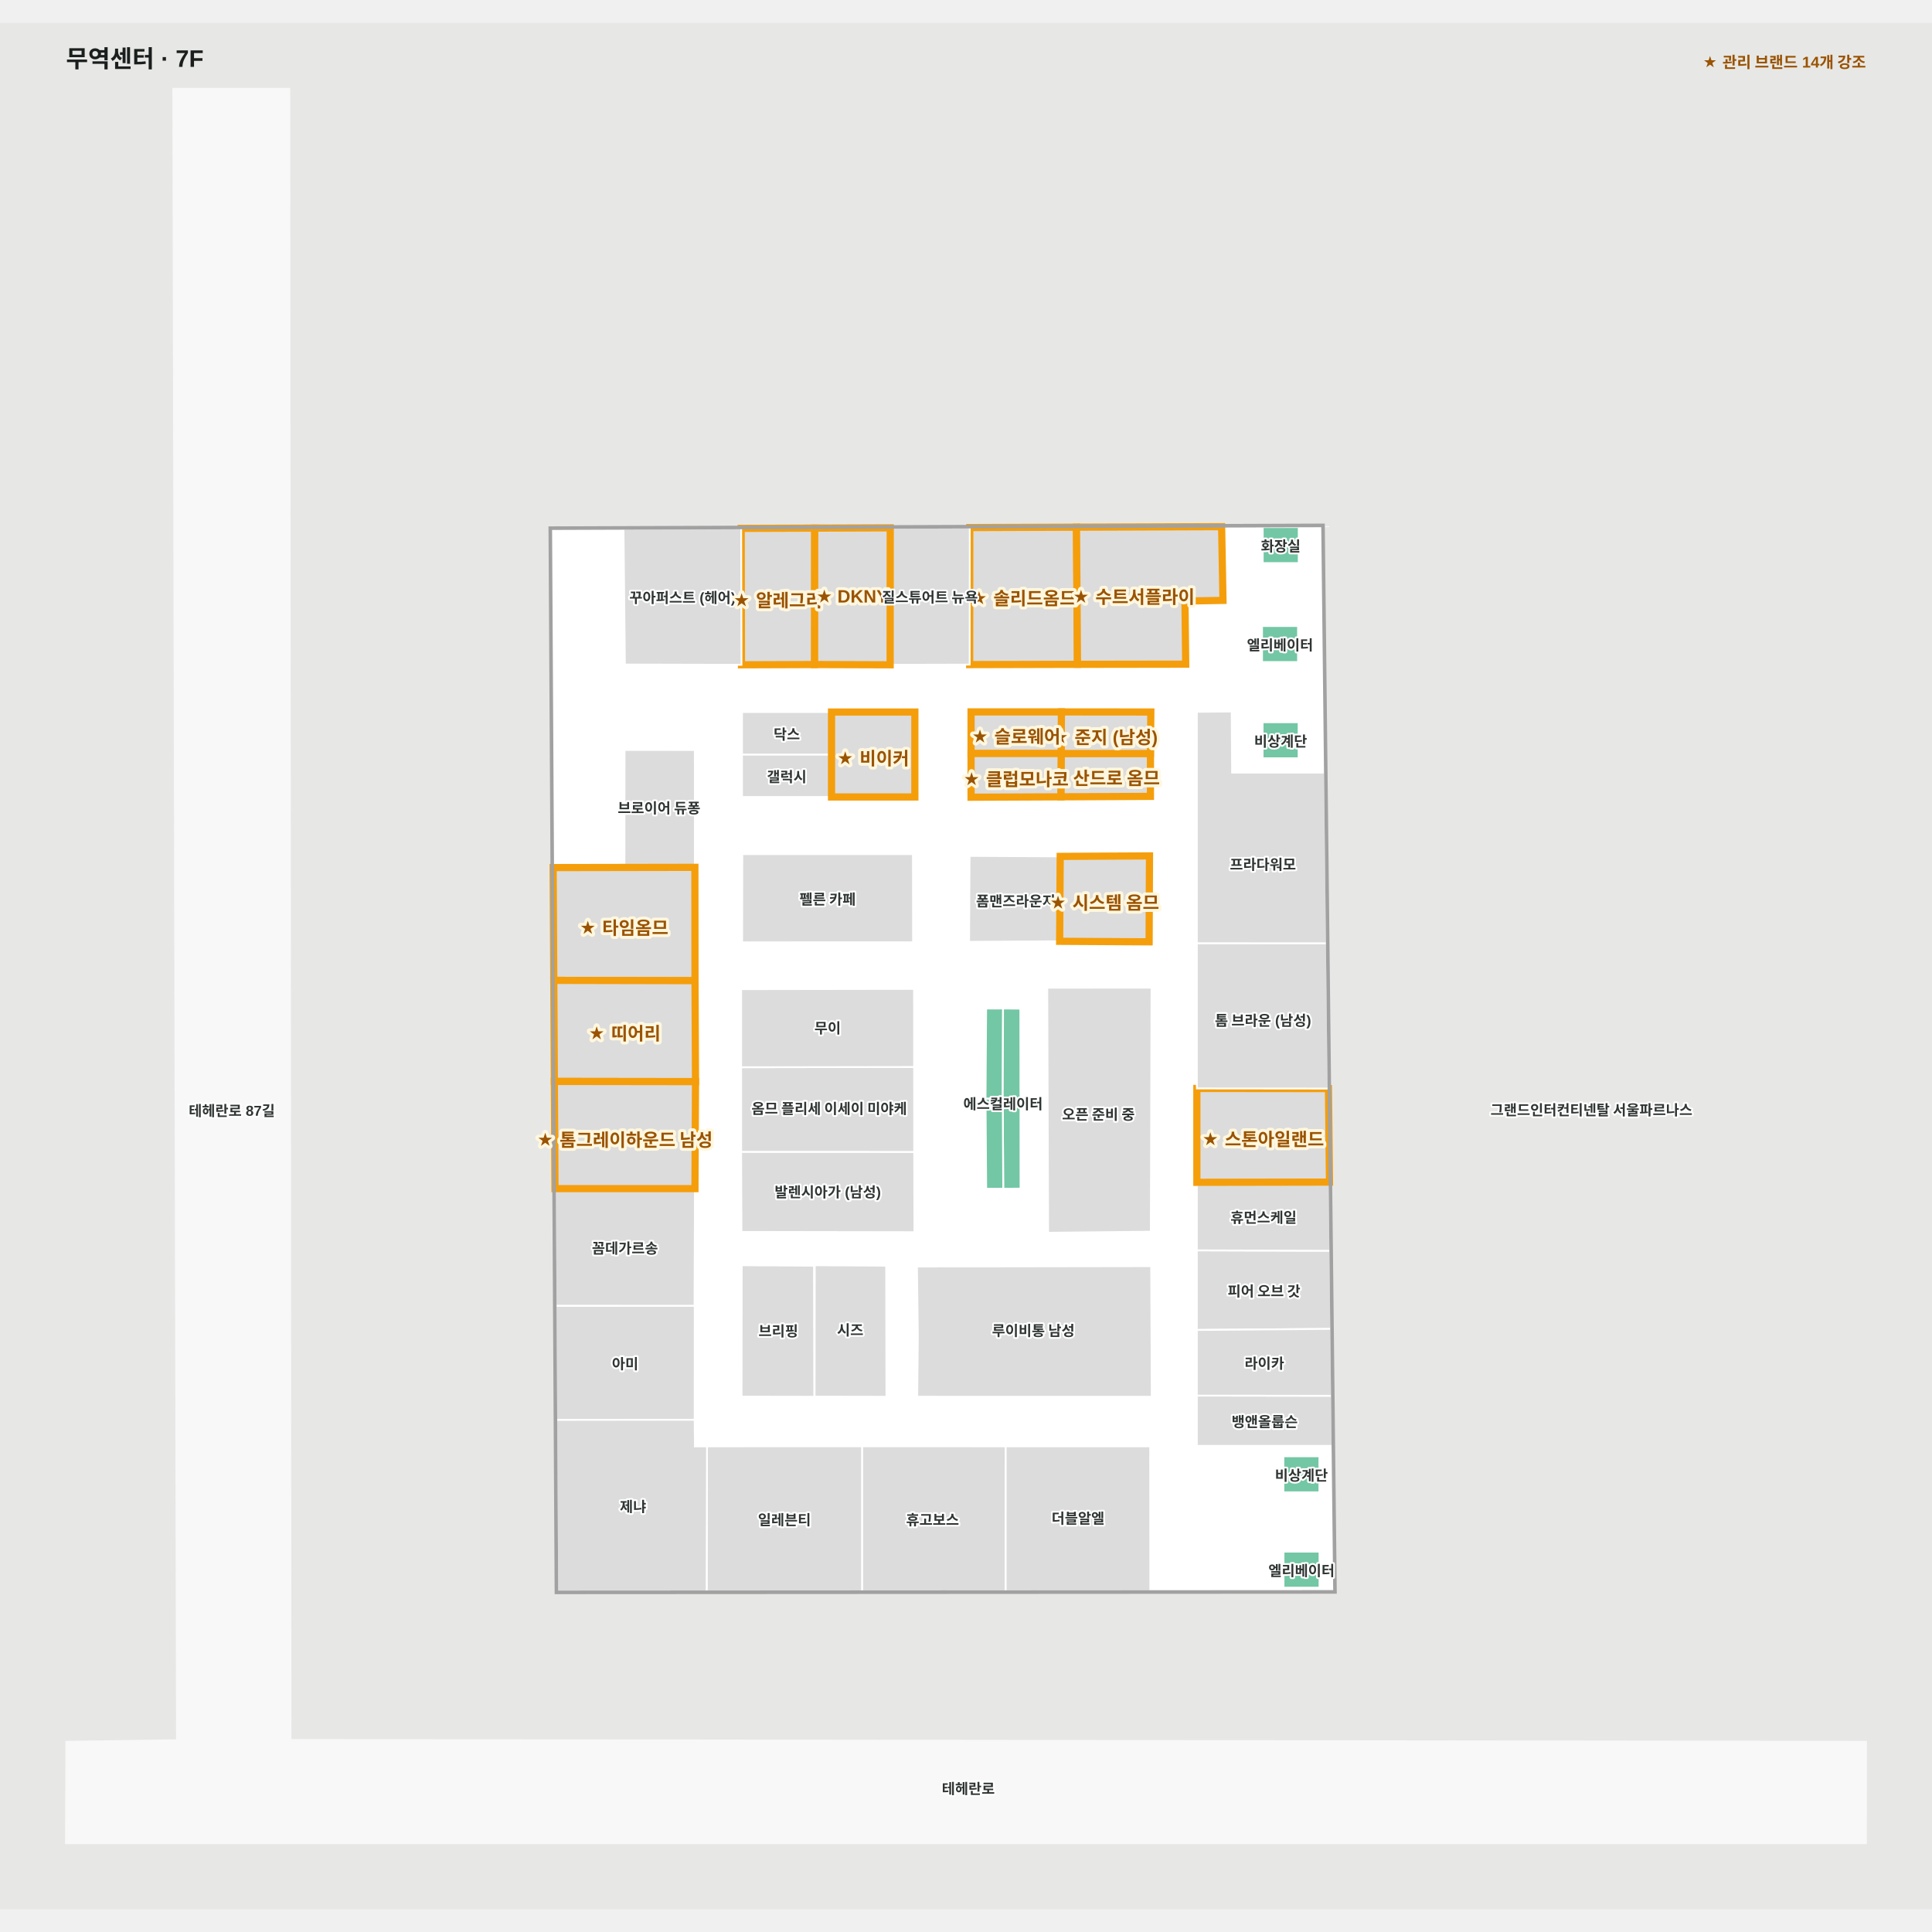
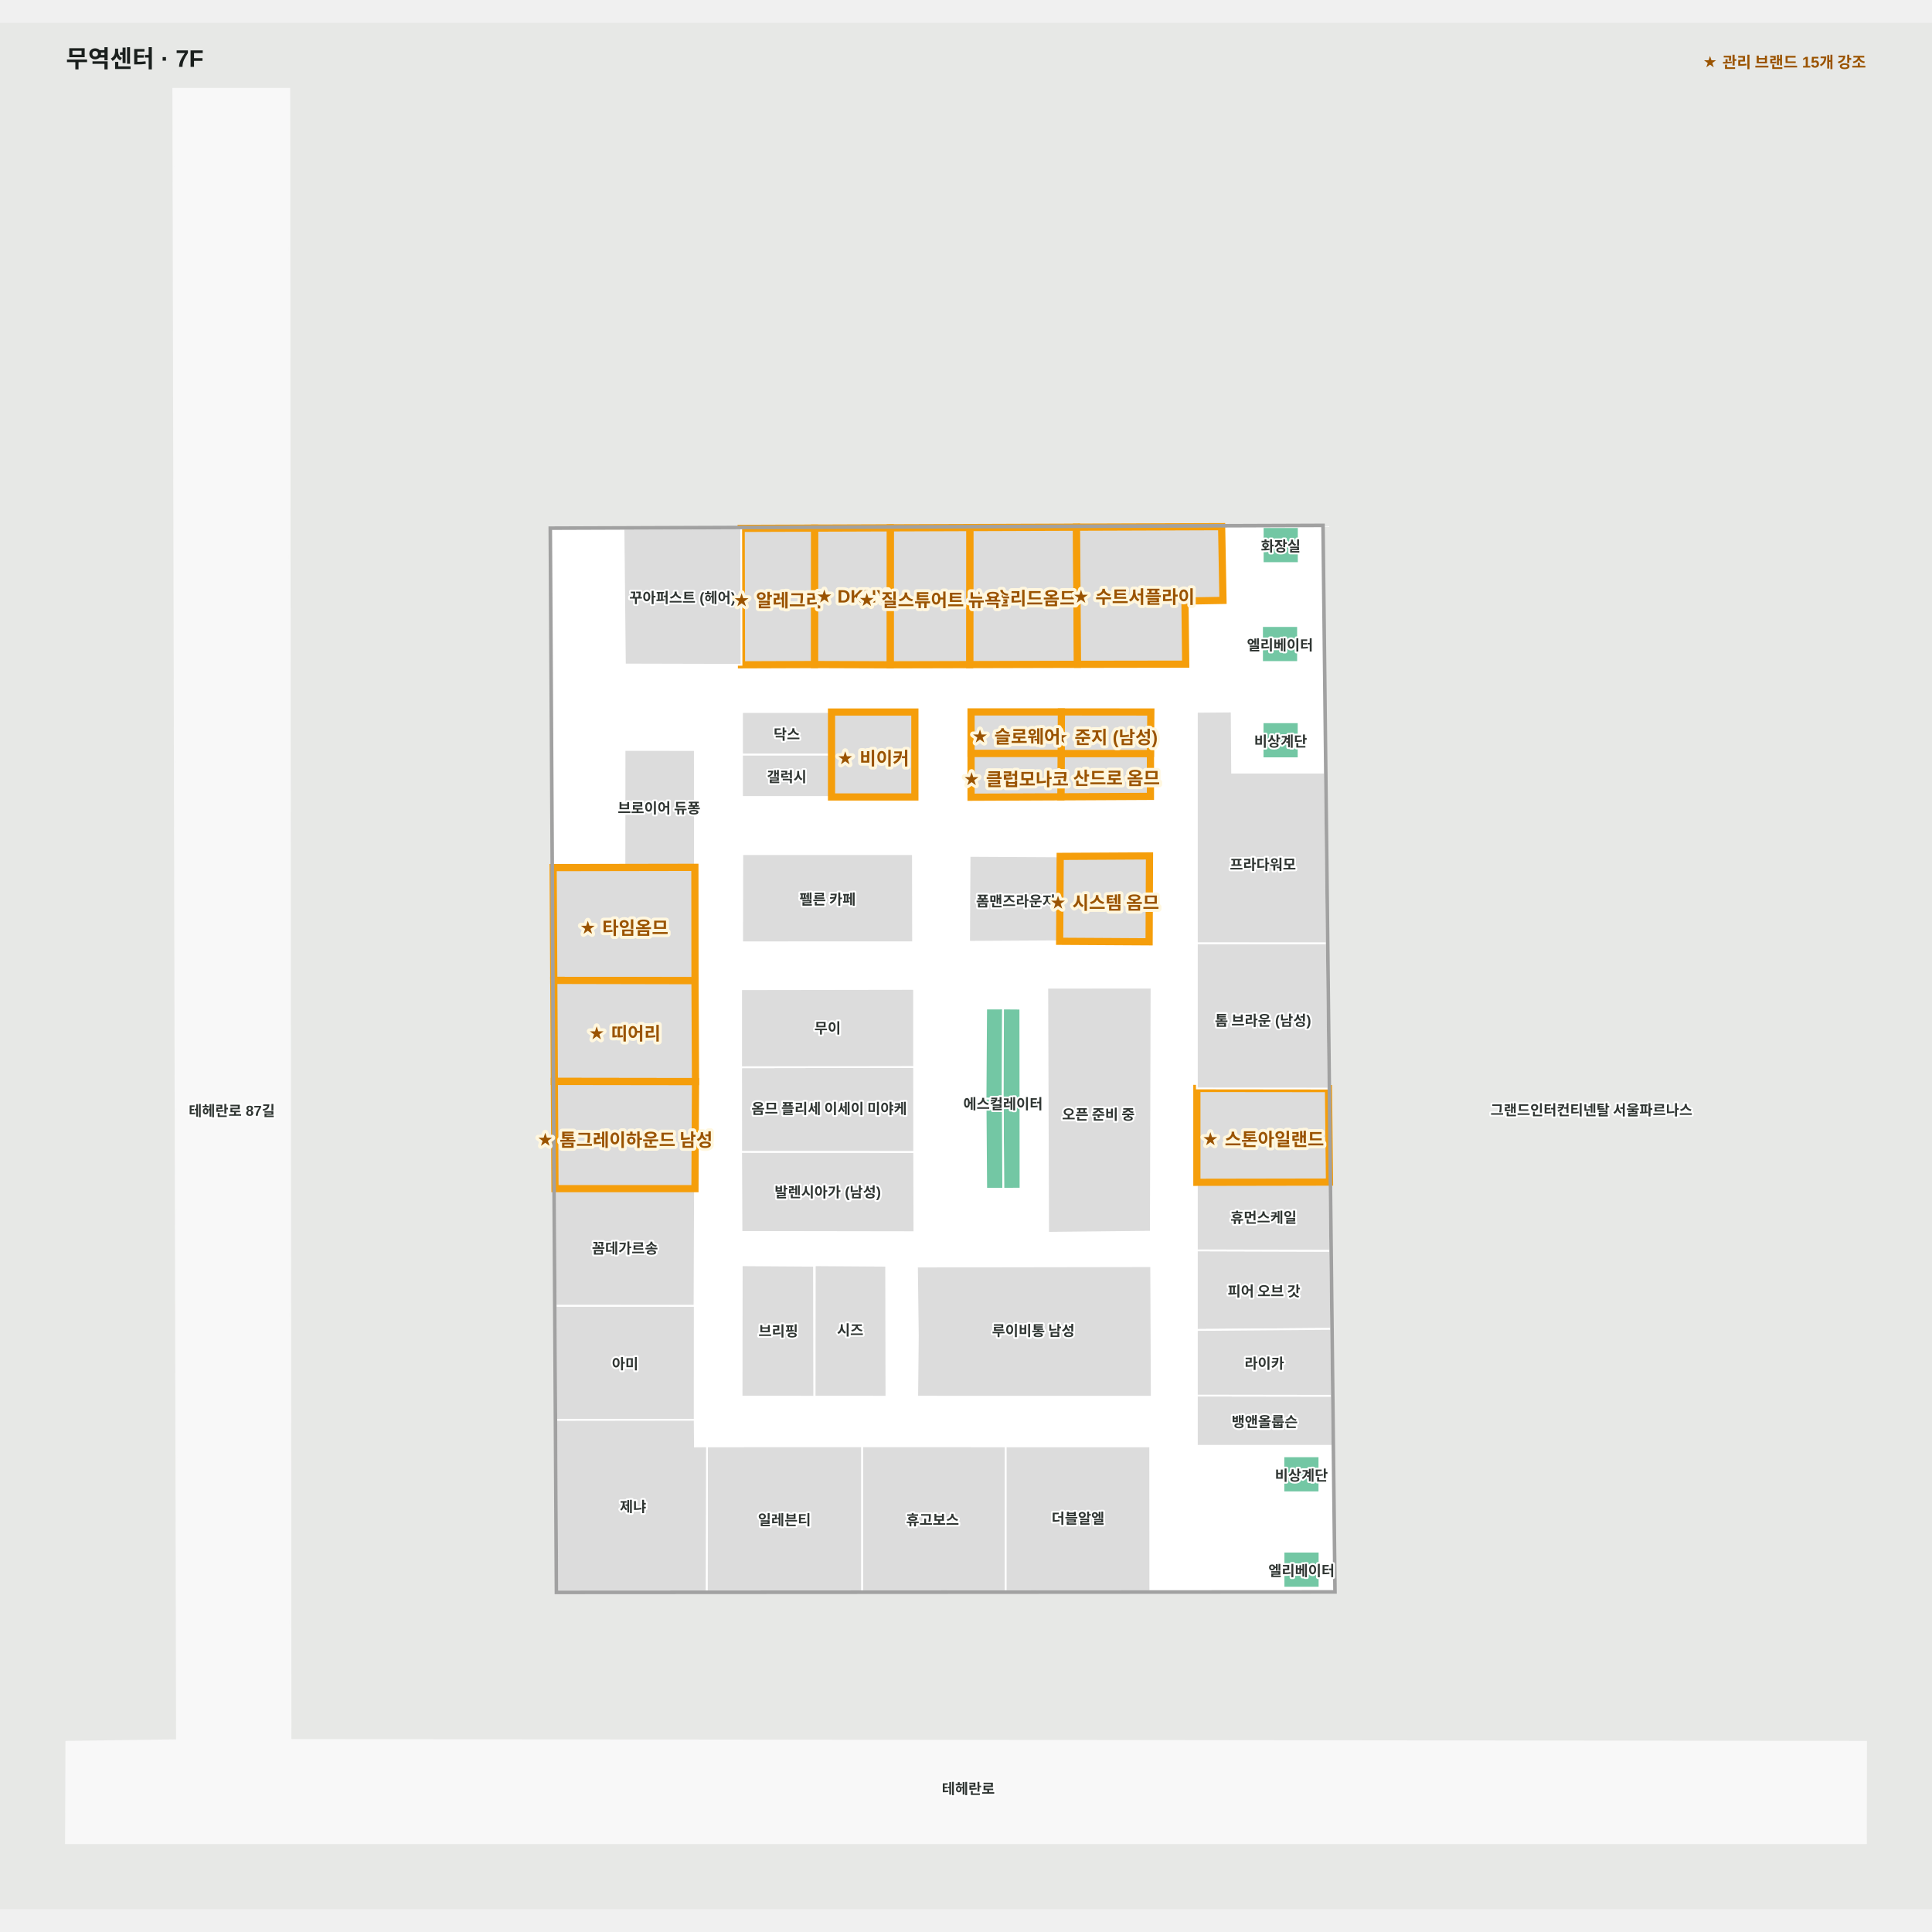
<svg xmlns="http://www.w3.org/2000/svg" viewBox="-55.299 -55 1610.299 1572.189" width="1200" height="1200" role="img" aria-labelledby="title desc">
  <rect x="-55.299" y="-55" width="1610.299" height="1572.189" fill="#e7e8e6" />
  <g>
    <polygon points="1500.00,1377.72 186.84,1376.19 185.84,0.00 89.15,0.00 92.21,1376.41 0.00,1377.72 -0.30,1462.19 1499.91,1462.19" fill="#f8f8f8" fill-opacity="1" stroke="#f8f8f8" stroke-width="1.5" />
    <polygon points="1046.69,364.61 404.11,366.90 409.20,1252.41 1056.66,1252.04 1047.73,456.59" fill="#ffffff" fill-opacity="1" stroke="#ffffff" stroke-width="1.5" />
  </g>
  <g>
    <polygon points="795.22,841.54 780.48,841.61 780.89,916.72 795.29,916.66" fill="#73c7a4" fill-opacity="1" stroke="#ffffff" stroke-width="1.5" />
    <polygon points="766.14,841.55 766.69,916.77 780.89,916.72 780.48,841.61" fill="#73c7a4" fill-opacity="1" stroke="#ffffff" stroke-width="1.5" />
    <polygon points="523.88,648.85 465.17,648.95 465.25,551.03 523.84,551.05" fill="#dcdcdc" fill-opacity="1" stroke="#ffffff" stroke-width="1.5" />
    <polygon points="623.67,1090.00 683.53,1090.10 683.31,980.91 623.80,980.51" fill="#dcdcdc" fill-opacity="1" stroke="#ffffff" stroke-width="1.5" />
    <polygon points="904.20,981.29 904.67,1090.10 709.19,1090.08 709.71,1039.40 708.98,981.60" fill="#dcdcdc" fill-opacity="1" stroke="#ffffff" stroke-width="1.5" />
    <polygon points="752.82,639.33 752.42,710.94 827.91,710.50 828.17,674.41 828.36,639.74" fill="#dcdcdc" fill-opacity="1" stroke="#ffffff" stroke-width="1.5" />
    <polygon points="817.58,749.20 818.30,953.44 903.90,952.53 904.48,749.14" fill="#dcdcdc" fill-opacity="1" stroke="#ffffff" stroke-width="1.5" />
    <polygon points="563.40,637.83 705.61,637.87 705.73,711.31 563.26,711.35" fill="#dcdcdc" fill-opacity="1" stroke="#ffffff" stroke-width="1.5" />
    <polygon points="1044.40,1139.75 1014.40,1139.75 1014.40,1169.75 1044.40,1169.75" fill="#73c7a4" fill-opacity="1" stroke="#ffffff" stroke-width="1.5" />
    <polygon points="1044.50,1219.23 1014.50,1219.23 1014.50,1249.23 1044.50,1249.23" fill="#73c7a4" fill-opacity="1" stroke="#ffffff" stroke-width="1.5" />
    <polygon points="1027.17,365.27 997.17,365.27 997.17,395.27 1027.17,395.27" fill="#73c7a4" fill-opacity="1" stroke="#ffffff" stroke-width="1.5" />
    <polygon points="1026.59,447.73 996.59,447.73 996.59,477.73 1026.59,477.73" fill="#73c7a4" fill-opacity="1" stroke="#ffffff" stroke-width="1.5" />
    <polygon points="1027.07,527.93 997.07,527.93 997.07,557.93 1027.07,557.93" fill="#73c7a4" fill-opacity="1" stroke="#ffffff" stroke-width="1.5" />
    <polygon points="766.14,841.55 766.64,766.53 780.74,766.52 780.48,841.61" fill="#73c7a4" fill-opacity="1" stroke="#ffffff" stroke-width="1.5" />
    <polygon points="780.74,766.52 795.13,766.63 795.22,841.54 780.48,841.61" fill="#73c7a4" fill-opacity="1" stroke="#ffffff" stroke-width="1.5" />
    <polygon points="903.57,589.70 828.91,590.08 829.17,553.99 903.60,553.98" fill="#dcdcdc" fill-opacity="1" stroke="#f59e0b" stroke-width="6" data-managed-brands="산드로옴므" />
    <polygon points="903.91,519.39 903.60,553.98 829.17,553.99 829.36,519.32" fill="#dcdcdc" fill-opacity="1" stroke="#f59e0b" stroke-width="6" data-managed-brands="준지" />
    <polygon points="562.42,815.48 562.46,886.11 706.68,886.17 706.61,815.24" fill="#dcdcdc" fill-opacity="1" stroke="#ffffff" stroke-width="1.5" />
    <polygon points="562.42,886.11 562.71,952.72 706.85,952.94 706.68,886.17" fill="#dcdcdc" fill-opacity="1" stroke="#ffffff" stroke-width="1.5" />
    <polygon points="562.42,750.41 562.42,815.48 706.61,815.24 706.56,750.19" fill="#dcdcdc" fill-opacity="1" stroke="#ffffff" stroke-width="1.5" />
    <polygon points="829.36,519.32 829.17,553.99 754.07,553.99 754.07,519.32" fill="#dcdcdc" fill-opacity="1" stroke="#f59e0b" stroke-width="6" data-managed-brands="슬로웨어" />
    <polygon points="828.91,590.08 754.07,590.41 754.07,553.99 829.17,553.99" fill="#dcdcdc" fill-opacity="1" stroke="#f59e0b" stroke-width="6" data-managed-brands="클럽모나코" />
    <polygon points="902.79,639.33 902.47,710.94 827.91,710.50 828.36,639.74" fill="#dcdcdc" fill-opacity="1" stroke="#f59e0b" stroke-width="6" data-managed-brands="시스템옴므" />
    <polygon points="663.34,1131.40 663.34,1252.27 533.68,1252.34 533.98,1131.45" fill="#dcdcdc" fill-opacity="1" stroke="#ffffff" stroke-width="1.5" />
    <polygon points="782.95,1131.45 782.92,1252.20 663.34,1252.27 663.34,1131.40" fill="#dcdcdc" fill-opacity="1" stroke="#ffffff" stroke-width="1.5" />
    <polygon points="903.38,1131.45 903.47,1252.13 782.92,1252.20 782.95,1131.45" fill="#dcdcdc" fill-opacity="1" stroke="#ffffff" stroke-width="1.5" />
    <polygon points="406.27,743.07 523.98,743.32 523.88,648.85 405.73,649.06" fill="#dcdcdc" fill-opacity="1" stroke="#f59e0b" stroke-width="6" data-managed-brands="타임옴므" />
    <polygon points="406.75,827.31 524.40,827.47 523.98,743.32 406.27,743.07" fill="#dcdcdc" fill-opacity="1" stroke="#f59e0b" stroke-width="6" data-managed-brands="띠어리맨" />
    <polygon points="523.72,1109.28 408.38,1109.43 407.83,1014.21 523.76,1014.26" fill="#dcdcdc" fill-opacity="1" stroke="#ffffff" stroke-width="1.5" />
    <polygon points="533.68,1252.34 409.20,1252.41 408.38,1109.43 523.72,1109.28 523.90,1131.53 523.90,1131.53 533.98,1131.45" fill="#dcdcdc" fill-opacity="1" stroke="#ffffff" stroke-width="1.5" />
    <polygon points="407.83,1014.21 523.59,1014.29 523.94,916.67 407.27,916.66" fill="#dcdcdc" fill-opacity="1" stroke="#ffffff" stroke-width="1.5" />
    <polygon points="523.94,916.67 524.40,827.47 406.75,827.31 407.27,916.66" fill="#dcdcdc" fill-opacity="1" stroke="#f59e0b" stroke-width="6" data-managed-brands="톰그레이하운드맨" />
    <polygon points="942.27,1034.45 1054.21,1033.55 1053.48,968.43 942.27,968.10" fill="#dcdcdc" fill-opacity="1" stroke="#ffffff" stroke-width="1.5" />
    <polygon points="942.27,1131.02 1055.30,1131.04 1054.84,1089.31 942.27,1089.14" fill="#dcdcdc" fill-opacity="1" stroke="#ffffff" stroke-width="1.5" />
    <polygon points="942.27,1089.14 1054.84,1089.31 1054.21,1033.55 942.27,1034.45" fill="#dcdcdc" fill-opacity="1" stroke="#ffffff" stroke-width="1.5" />
    <polygon points="942.27,968.10 1053.48,968.43 1052.83,911.20 942.27,911.39" fill="#dcdcdc" fill-opacity="1" stroke="#ffffff" stroke-width="1.5" />
    <polygon points="942.27,911.39 1052.83,911.20 1051.96,833.27 942.27,833.15" fill="#dcdcdc" fill-opacity="1" stroke="#f59e0b" stroke-width="6" data-managed-brands="스톤아일랜드" />
    <polygon points="942.27,833.15 1051.96,833.27 1050.60,712.13 942.27,712.10" fill="#dcdcdc" fill-opacity="1" stroke="#ffffff" stroke-width="1.5" />
    <polygon points="1049.00,569.91 971.66,569.91 971.30,518.99 942.27,519.23 942.27,712.10 1050.60,712.13" fill="#dcdcdc" fill-opacity="1" stroke="#ffffff" stroke-width="1.5" />
    <polygon points="841.95,365.34 842.77,479.65 752.91,479.88 753.00,365.66" fill="#dcdcdc" fill-opacity="1" stroke="#f59e0b" stroke-width="6" data-managed-brands="솔리드옴므" />
    <polygon points="962.91,364.91 964.04,426.36 932.35,426.91 932.98,479.51 842.77,479.65 841.95,365.34" fill="#dcdcdc" fill-opacity="1" stroke="#f59e0b" stroke-width="6" data-managed-brands="수트서플라이" />
-     <polygon points="753.00,365.66 752.91,479.88 686.62,480.05 686.70,365.89" fill="#dcdcdc" fill-opacity="1" stroke="#ffffff" stroke-width="1.5" />
+     <polygon points="753.00,365.66 752.91,479.88 686.62,480.05 686.70,365.89" fill="#dcdcdc" fill-opacity="1" stroke="#f59e0b" stroke-width="6" data-managed-brands="질스튜어트뉴욕" />
    <polygon points="686.70,365.89 686.62,480.05 623.53,479.83 623.61,366.12" fill="#dcdcdc" fill-opacity="1" stroke="#f59e0b" stroke-width="6" data-managed-brands="DKNY맨" />
    <polygon points="623.61,366.12 623.53,479.83 562.72,480.05 562.47,366.34" fill="#dcdcdc" fill-opacity="1" stroke="#f59e0b" stroke-width="6" data-managed-brands="알레그리" />
    <polygon points="562.72,480.05 465.54,479.81 464.37,366.69 562.47,366.34" fill="#dcdcdc" fill-opacity="1" stroke="#ffffff" stroke-width="1.5" />
    <polygon points="1049.20,456.59 1047.73,456.59 1056.66,1252.04 409.20,1252.41 404.11,366.90 1046.69,364.61 1047.73,456.59 1049.20,456.59 1048.15,363.10 402.61,365.42 407.73,1253.92 1058.15,1253.55" fill="#a1a1a1" fill-opacity="1" stroke="#a1a1a1" stroke-width="1.5" />
    <polygon points="563.15,554.80 637.77,554.80 637.77,590.21 563.15,590.21" fill="#dcdcdc" fill-opacity="1" stroke="#ffffff" stroke-width="1.5" />
    <polygon points="563.15,519.40 637.77,519.40 637.77,554.80 563.15,554.80" fill="#dcdcdc" fill-opacity="1" stroke="#ffffff" stroke-width="1.5" />
    <polygon points="637.77,590.21 707.23,590.21 707.23,519.42 637.77,519.42" fill="#dcdcdc" fill-opacity="1" stroke="#f59e0b" stroke-width="6" data-managed-brands="비이커" />
    <polygon points="562.79,1090.00 623.37,1090.10 623.16,980.91 562.92,980.51" fill="#dcdcdc" fill-opacity="1" stroke="#ffffff" stroke-width="1.5" />
  </g>
  <g font-family="Arial, 'Noto Sans KR', sans-serif" font-size="12" font-weight="600" fill="#303633" stroke="#fff" stroke-width="3" paint-order="stroke" stroke-linejoin="round">
    <text x="998.237" y="1001.273" text-anchor="middle" dominant-baseline="central">피어 오브 갓</text>
    <text x="997.872" y="939.816" text-anchor="middle" dominant-baseline="central">휴먼스케일</text>
    <text x="997.386" y="775.626" text-anchor="middle" dominant-baseline="central">톰 브라운 (남성)</text>
    <text x="860.214" y="853.911" text-anchor="middle" dominant-baseline="central">오픈 준비 중</text>
    <text x="465.577" y="872.773" text-anchor="middle" dominant-baseline="central" class="managed-brand">★ 톰그레이하운드 남성</text>
    <text x="465.334" y="784.055" text-anchor="middle" dominant-baseline="central" class="managed-brand">★ 띠어리</text>
    <text x="464.854" y="696.086" text-anchor="middle" dominant-baseline="central" class="managed-brand">★ 타임옴므</text>
    <text x="494.038" y="598.575" text-anchor="middle" dominant-baseline="central">브로이어 듀퐁</text>
    <text x="634.494" y="674.59" text-anchor="middle" dominant-baseline="central">펠른 카페</text>
    <text x="791.319" y="676.123" text-anchor="middle" dominant-baseline="central">폼맨즈라운지</text>
    <text x="865.346" y="675.135" text-anchor="middle" dominant-baseline="central" class="managed-brand">★ 시스템 옴므</text>
    <text x="997.316" y="645.619" text-anchor="middle" dominant-baseline="central">프라다워모</text>
    <text x="513.547" y="423.193" text-anchor="middle" dominant-baseline="central">꾸아퍼스트 (헤어)</text>
    <text x="593.039" y="423.084" text-anchor="middle" dominant-baseline="central" class="managed-brand">★ 알레그리</text>
    <text x="797.838" y="421.393" text-anchor="middle" dominant-baseline="central" class="managed-brand">★ 솔리드옴므</text>
    <text x="889.739" y="420.176" text-anchor="middle" dominant-baseline="central" class="managed-brand">★ 수트서플라이</text>
    <text x="472.33" y="1180.848" text-anchor="middle" dominant-baseline="central">제냐</text>
    <text x="465.602" y="965.475" text-anchor="middle" dominant-baseline="central">꼼데가르송</text>
    <text x="598.512" y="1191.87" text-anchor="middle" dominant-baseline="central">일레븐티</text>
    <text x="721.991" y="1191.833" text-anchor="middle" dominant-baseline="central">휴고보스</text>
    <text x="805.962" y="1034.141" text-anchor="middle" dominant-baseline="central">루이비통 남성</text>
    <text x="998.551" y="1061.429" text-anchor="middle" dominant-baseline="central">라이카</text>
    <text x="843.195" y="1190.606" text-anchor="middle" dominant-baseline="central">더블알엘</text>
    <text x="137.933" y="850.865" text-anchor="middle" dominant-baseline="central">테헤란로 87길</text>
    <text x="751.791" y="1415.912" text-anchor="middle" dominant-baseline="central">테헤란로</text>
    <text x="1271.149" y="850.238" text-anchor="middle" dominant-baseline="central">그랜드인터컨티넨탈 서울파르나스</text>
    <text x="672.5" y="554.815" text-anchor="middle" dominant-baseline="central" class="managed-brand">★ 비이커</text>
    <text x="600.46" y="537.103" text-anchor="middle" dominant-baseline="central">닥스</text>
    <text x="634.637" y="918.631" text-anchor="middle" dominant-baseline="central">발렌시아가 (남성)</text>
    <text x="600.46" y="572.507" text-anchor="middle" dominant-baseline="central">갤럭시</text>
    <text x="655.113" y="422.971" text-anchor="middle" dominant-baseline="central" class="managed-brand">★ DKNY</text>
-     <text x="719.807" y="422.853" text-anchor="middle" dominant-baseline="central">질스튜어트 뉴욕</text>
+     <text x="719.807" y="422.853" text-anchor="middle" dominant-baseline="central" class="managed-brand">★ 질스튜어트 뉴욕</text>
    <text x="465.795" y="1061.823" text-anchor="middle" dominant-baseline="central">아미</text>
    <text x="865.639" y="537.186" text-anchor="middle" dominant-baseline="central" class="managed-brand">★ 준지 (남성)</text>
    <text x="865.944" y="571.302" text-anchor="middle" dominant-baseline="central" class="managed-brand">★ 산드로 옴므</text>
    <text x="997.55" y="872.272" text-anchor="middle" dominant-baseline="central" class="managed-brand">★ 스톤아일랜드</text>
    <text x="634.515" y="781.942" text-anchor="middle" dominant-baseline="central">무이</text>
    <text x="635.839" y="849.058" text-anchor="middle" dominant-baseline="central">옴므 플리세 이세이 미야케</text>
    <text x="791.713" y="536.656" text-anchor="middle" dominant-baseline="central" class="managed-brand">★ 슬로웨어</text>
    <text x="791.616" y="572.2" text-anchor="middle" dominant-baseline="central" class="managed-brand">★ 클럽모나코</text>
    <text x="998.785" y="1110.092" text-anchor="middle" dominant-baseline="central">뱅앤올룹슨</text>
    <text x="780.714" y="845.163" text-anchor="middle" dominant-baseline="central">에스컬레이터</text>
    <text x="1029.398" y="1154.748" text-anchor="middle" dominant-baseline="central">비상계단</text>
    <text x="1029.497" y="1234.234" text-anchor="middle" dominant-baseline="central">엘리베이터</text>
    <text x="1012.166" y="380.273" text-anchor="middle" dominant-baseline="central">화장실</text>
    <text x="1011.587" y="462.731" text-anchor="middle" dominant-baseline="central">엘리베이터</text>
    <text x="1012.071" y="542.928" text-anchor="middle" dominant-baseline="central">비상계단</text>
    <text x="653.335" y="1033.683" text-anchor="middle" dominant-baseline="central">시즈</text>
    <text x="593.442" y="1034.496" text-anchor="middle" dominant-baseline="central">브리핑</text>
  </g>
  <style>.managed-brand { fill:#9a5300; font-size:15px; font-weight:800; stroke:#fff7df; stroke-width:5; }</style>
  <text x="-0.299" y="-18" font-family="Arial, 'Noto Sans KR', sans-serif" font-size="20" font-weight="700" fill="#1a1f1d">무역센터 · 7F</text>
-   <text x="1500" y="-18" text-anchor="end" font-family="Arial, 'Noto Sans KR', sans-serif" font-size="13" font-weight="700" fill="#9a5300">★ 관리 브랜드 14개 강조</text>
+   <text x="1500" y="-18" text-anchor="end" font-family="Arial, 'Noto Sans KR', sans-serif" font-size="13" font-weight="700" fill="#9a5300">★ 관리 브랜드 15개 강조</text>
</svg>
